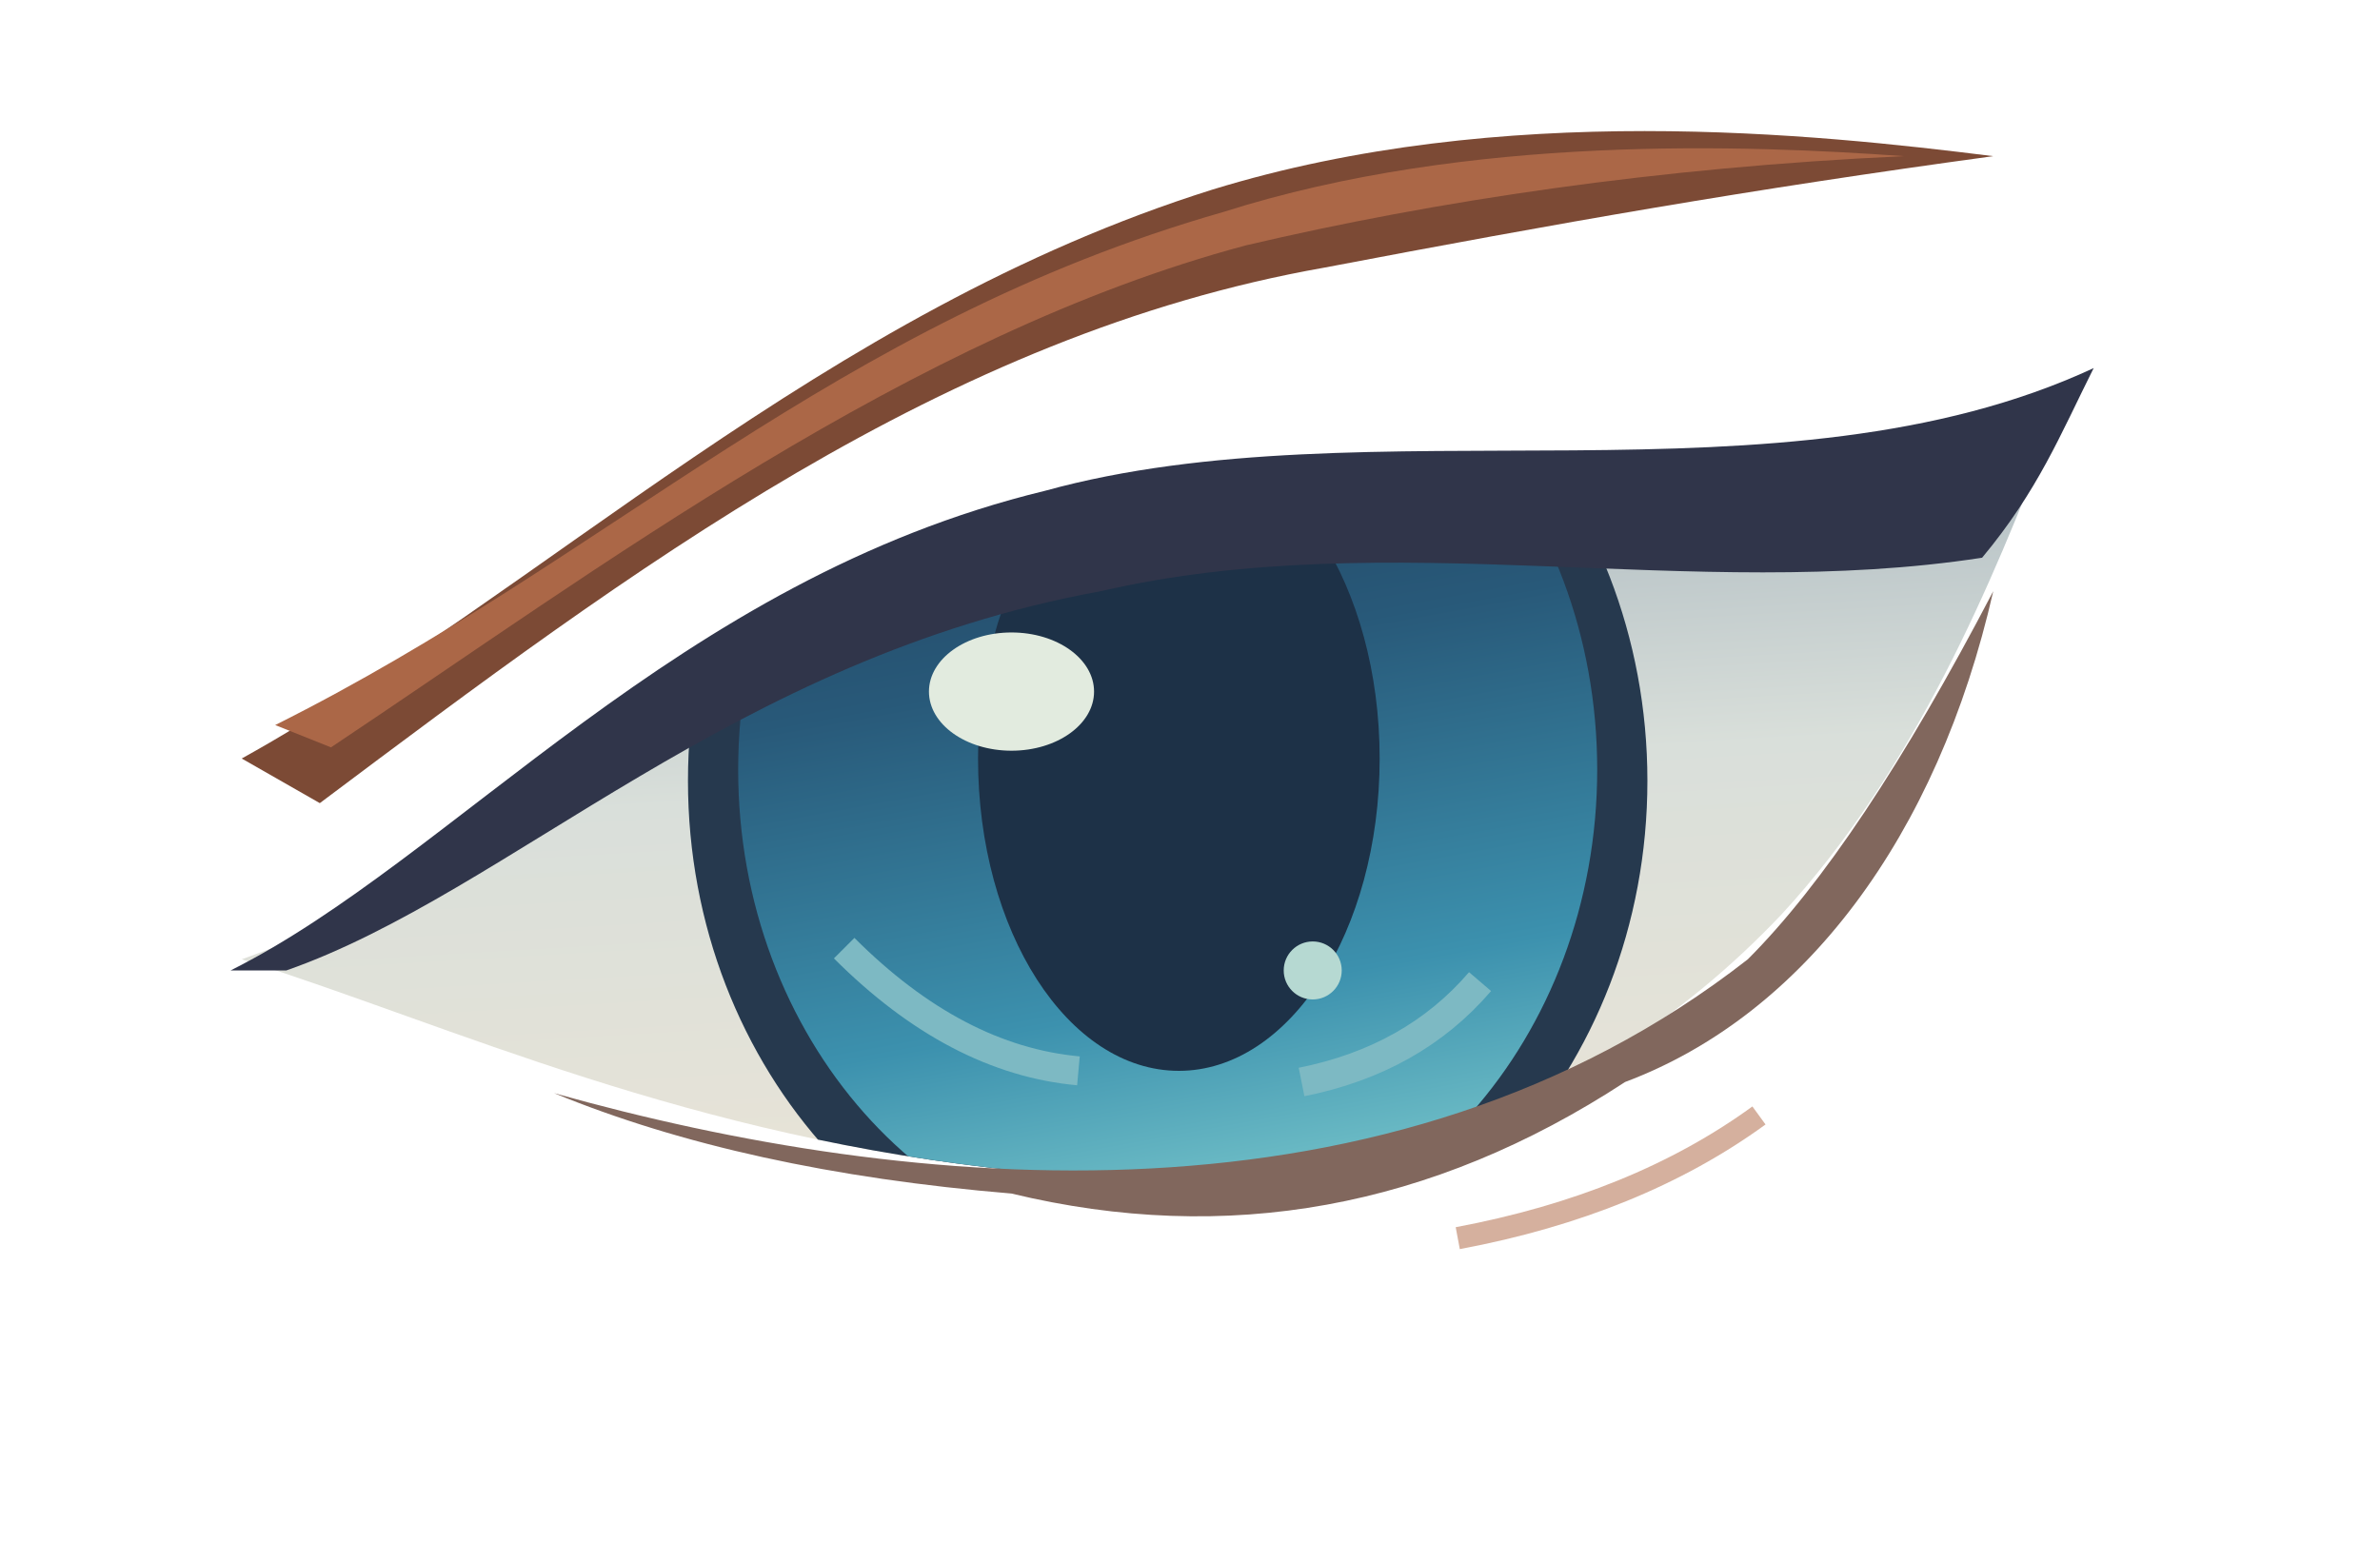
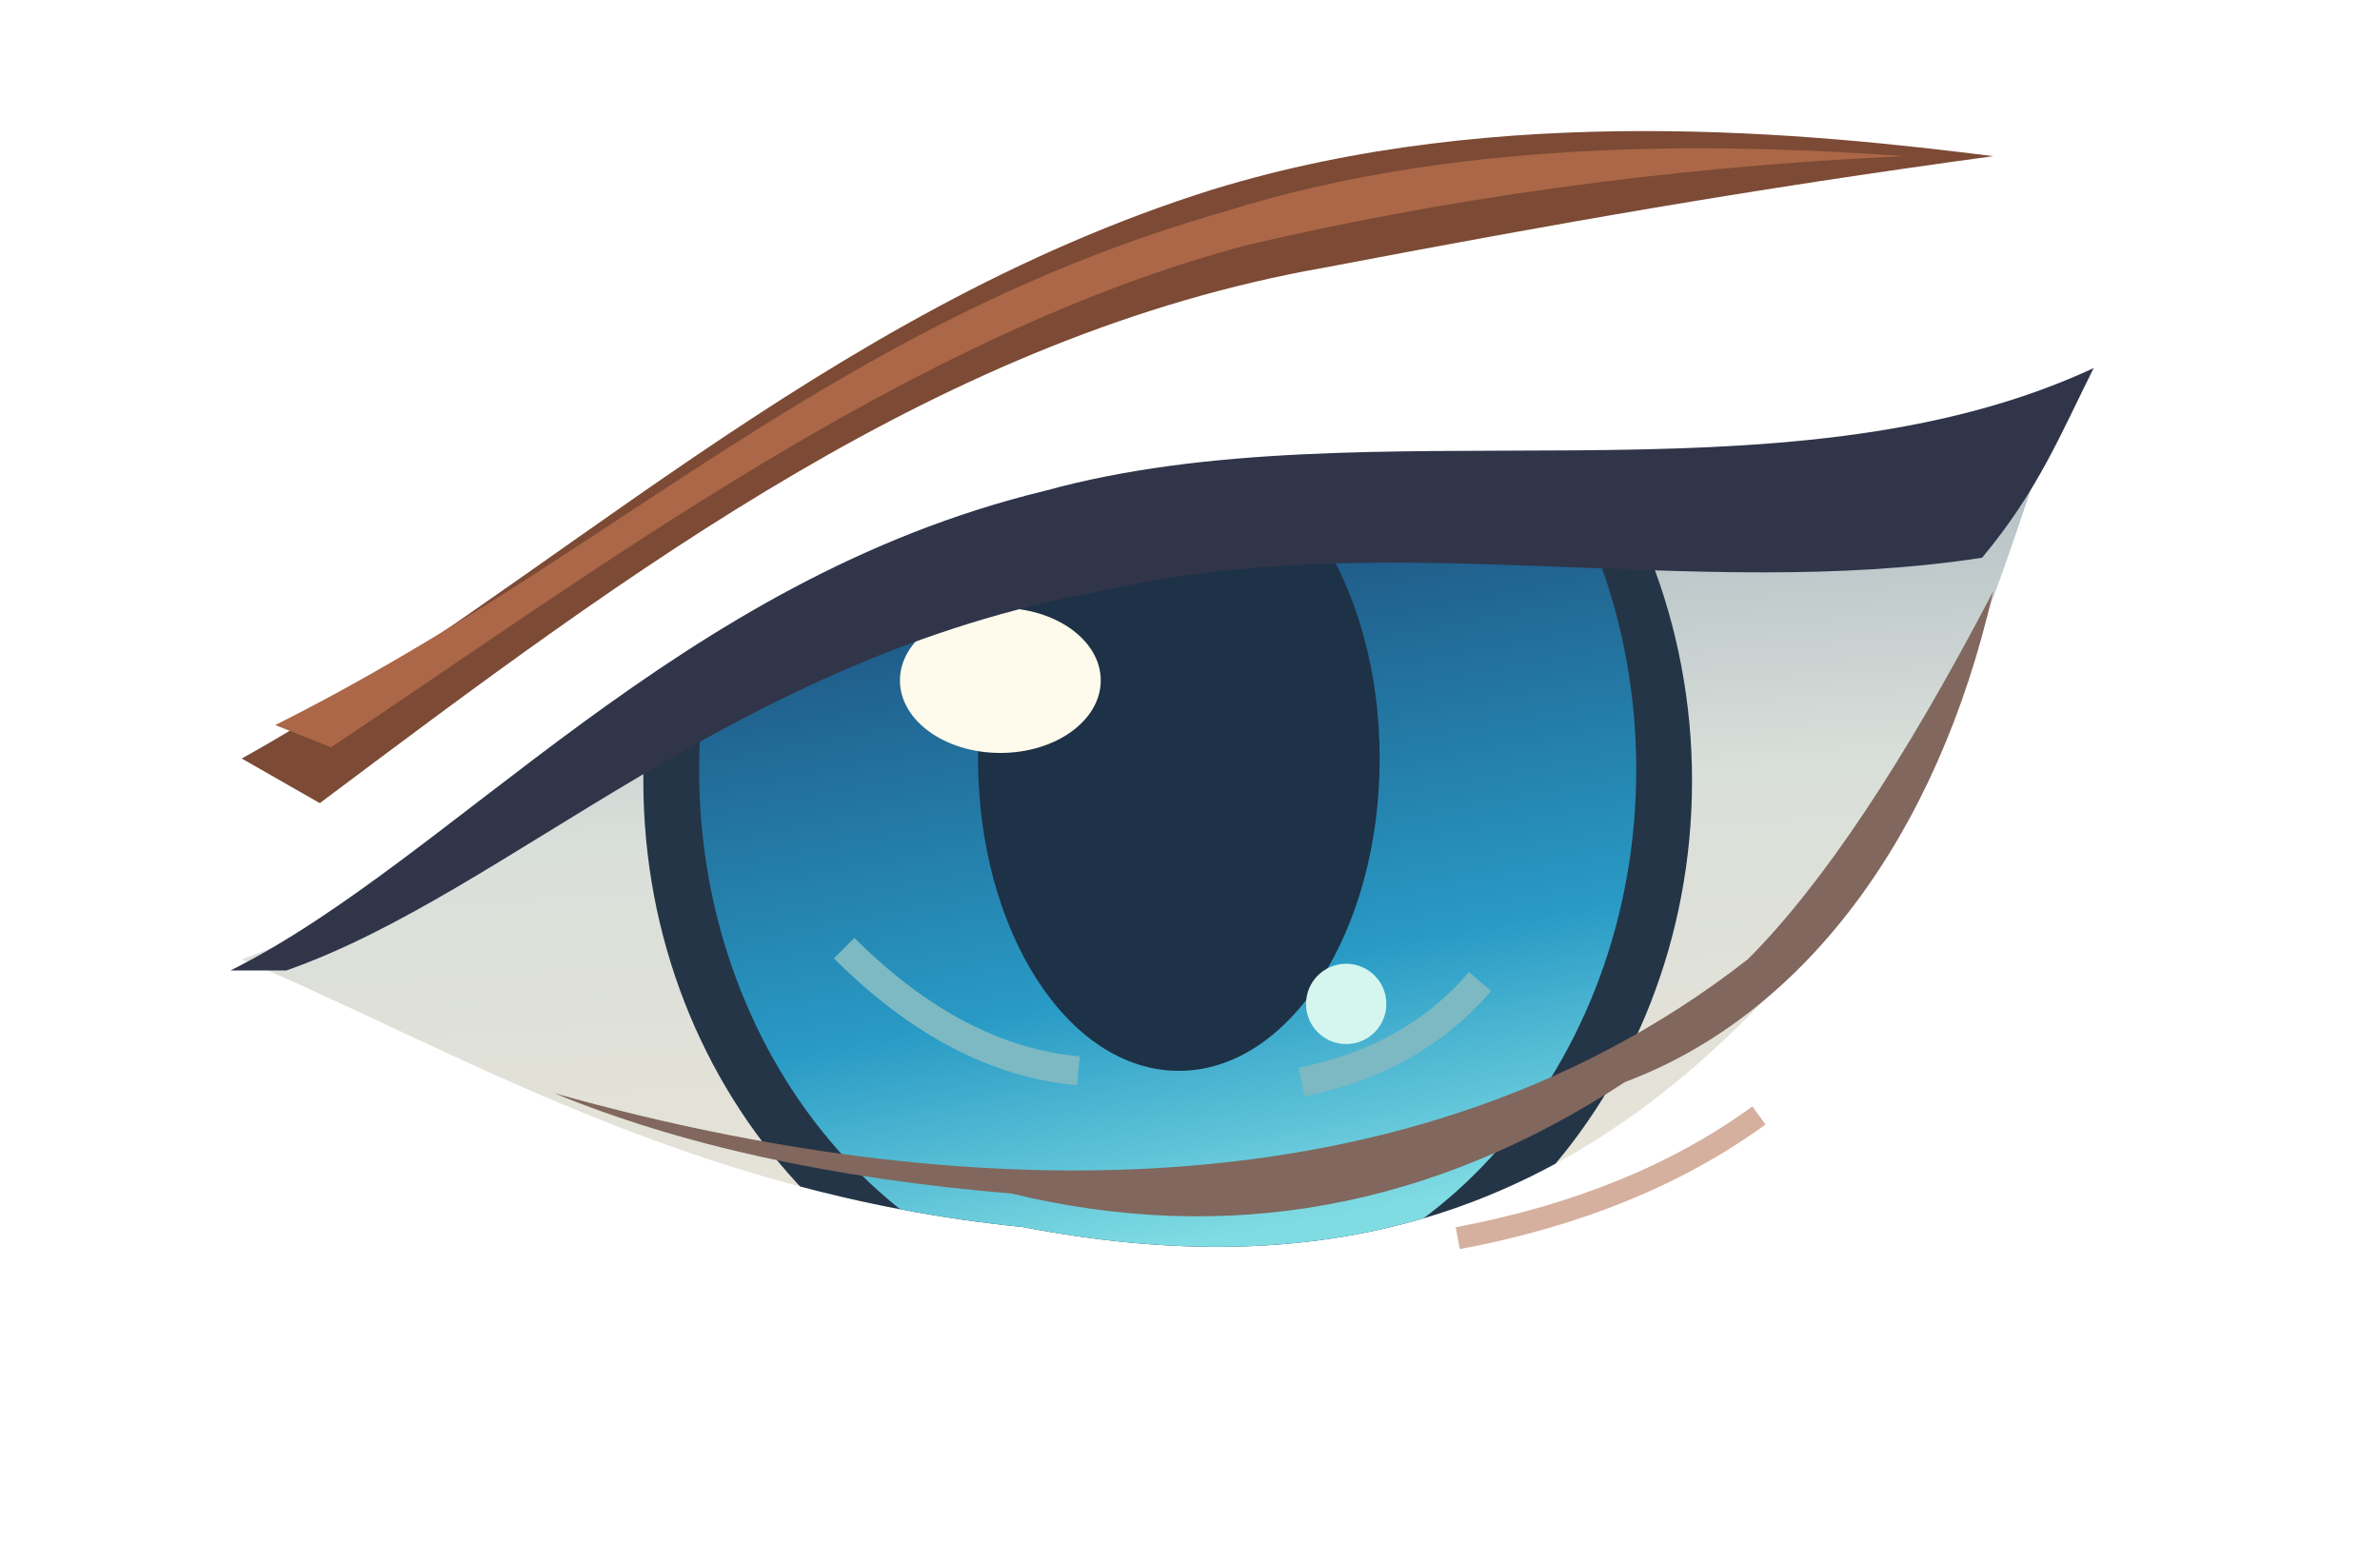
<svg xmlns="http://www.w3.org/2000/svg" width="256" height="168" viewBox="0 0 200 140">
  <defs>
    <linearGradient id="sclera" x2="0.14" y2="1" x1="0" y1="0" gradientUnits="objectBoundingBox">
      <stop stop-color="#a0afb9" />
      <stop offset=".52" stop-color="#d9dfda" />
      <stop offset="1" stop-color="#e7e3d7" />
    </linearGradient>
    <linearGradient id="iris" x1="0" y1="0" x2=".16" y2="1" gradientUnits="objectBoundingBox">
-       <stop stop-color="#1f334d" />
-       <stop offset=".45" stop-color="#285979" />
-       <stop offset=".8" stop-color="#3c91ae" />
-       <stop offset="1" stop-color="#70bfc7" />
+       <stop stop-color="#182744" />
+       <stop offset=".40" stop-color="#205c89" />
+       <stop offset=".76" stop-color="#289ac5" />
+       <stop offset="1" stop-color="#80dce3" />
    </linearGradient>
-     <path id="eye" d="M15 86 C43 76 60 57 89 51 C117 43 151 48 177 39 C172 52 165 69 153 82 C135 101 111 108 85 105 C55 102 34 92 15 86Z" />
+     <path id="eye" d="M15 86 C43 76 60 53 89 46 C117 40 151 46 177 39 C172 54 165 76 153 88 C133 110 111 115 85 110 C55 107 34 94 15 86Z" />
    <clipPath id="lid">
      <use href="#eye" />
    </clipPath>
  </defs>
  <path d="M15 68 C42 53 67 28 102 17 C128 9 156 12 172 14 C150 17 133 20 112 24 C78 30 50 51 22 72Z" fill="#7c4a35" />
  <path d="M18 65 C48 50 68 29 103 19 C125 12 150 13 164 14 C142 15 122 18 105 22 C75 30 47 51 23 67Z" fill="#ab6747" />
  <use href="#eye" fill="url(#sclera)" />
  <g clip-path="url(#lid)">
-     <ellipse cx="98" cy="70" rx="43" ry="47" fill="#26394e" />
-     <ellipse cx="98" cy="69" rx="38.5" ry="43.5" fill="url(#iris)" />
+     <ellipse cx="98" cy="70" rx="47" ry="51" fill="#243548" />
+     <ellipse cx="98" cy="69" rx="42" ry="48" fill="url(#iris)" />
    <ellipse cx="99" cy="68" rx="18" ry="28" fill="#1d3147" />
    <path d="M69 85 Q79 95 90 96 M110 97 Q120 95 126 88" fill="none" stroke="#7db9c3" stroke-width="2.6" />
-     <ellipse cx="84" cy="62" rx="7.4" ry="5.3" fill="#e2ebdf" />
-     <circle cx="111" cy="87" r="2.6" fill="#b6d9d2" />
+     <ellipse cx="83" cy="61" rx="9" ry="6.5" fill="#fffbec" />
+     <circle cx="114" cy="90" r="3.6" fill="#d5f6ef" />
  </g>
  <path d="M14 87 C34 77 54 52 87 44 C116 36 153 46 181 33 C178 39 176 44 171 50 C145 54 118 47 92 53 C59 59 39 80 19 87Z" fill="#30354a" />
  <path d="M150 86 Q160 76 172 53 C167 75 155 91 139 97 Q113 114 84 107 Q60 105 43 98 C75 107 118 111 150 86Z" fill="#81675d" />
  <path d="M124 111 Q140 108 151 100" fill="none" stroke="#c7957c" stroke-width="2" opacity=".74" />
</svg>
